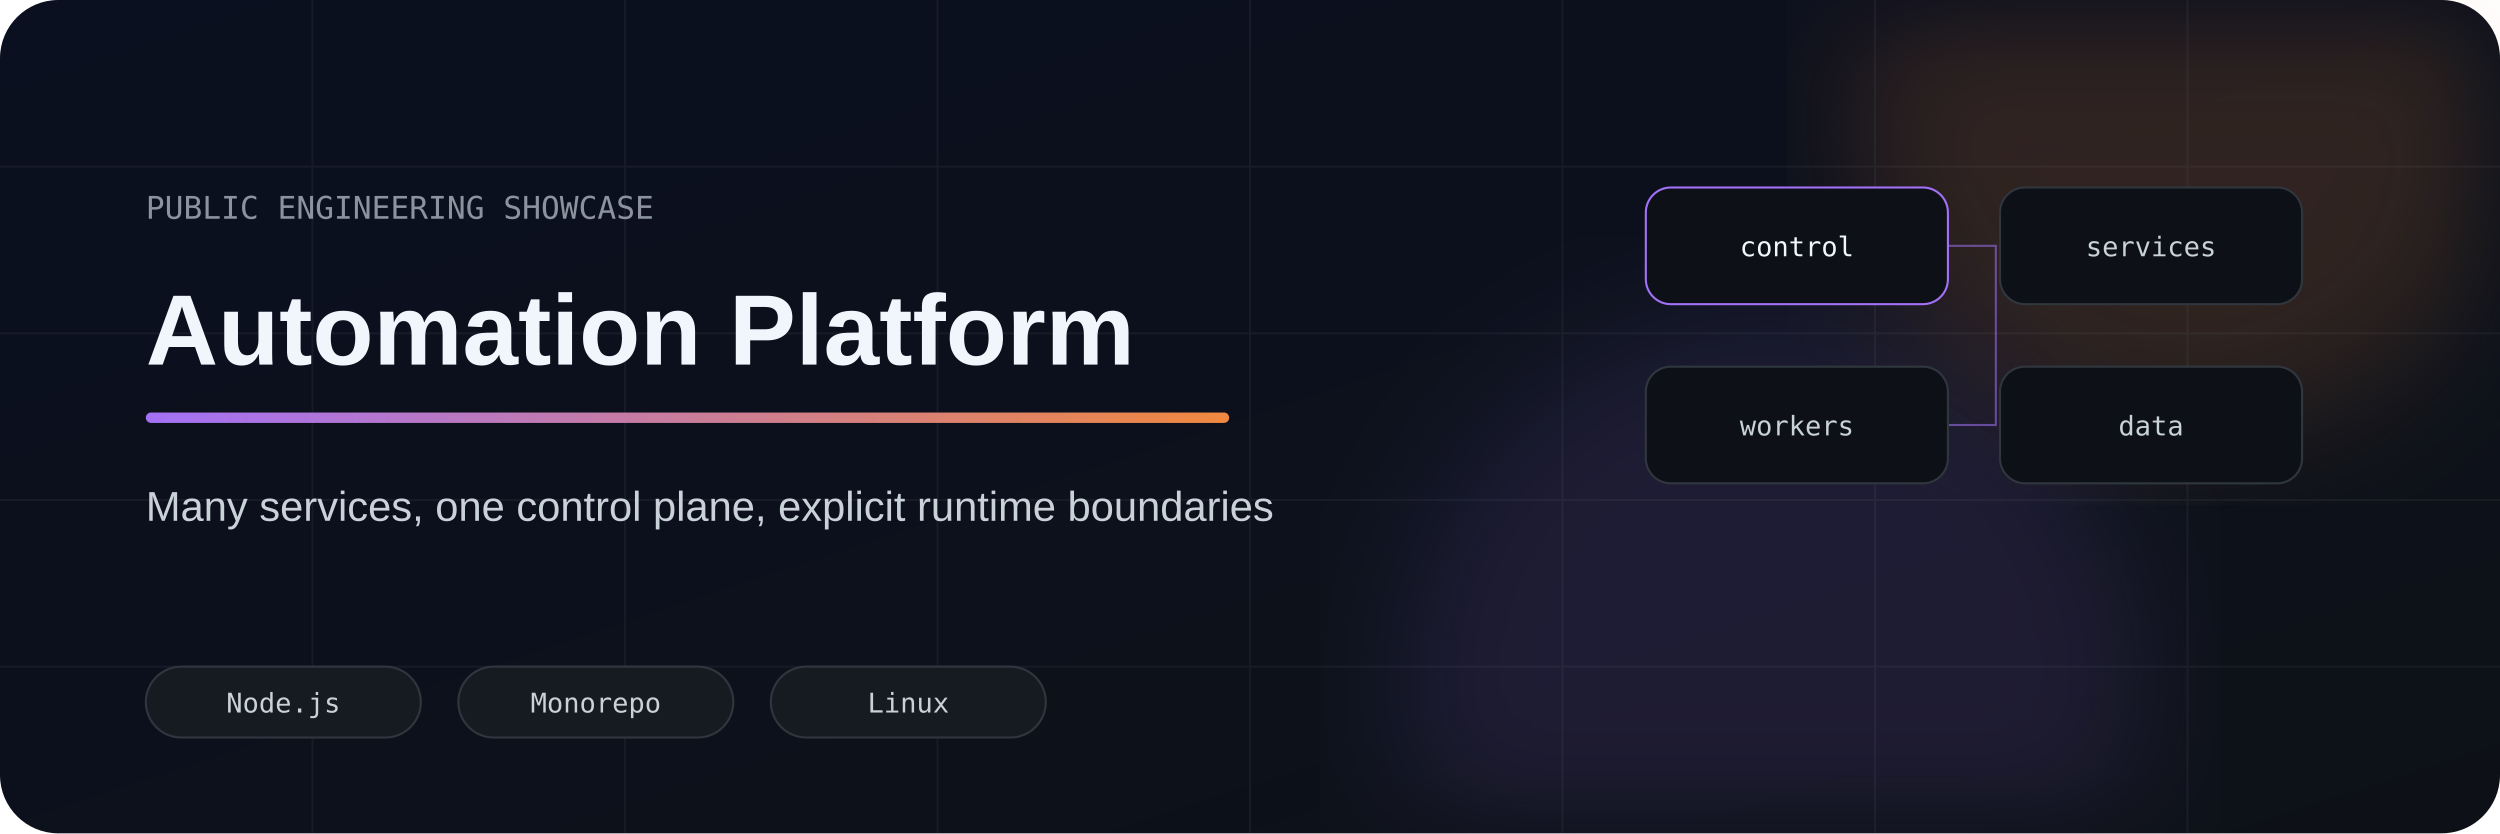
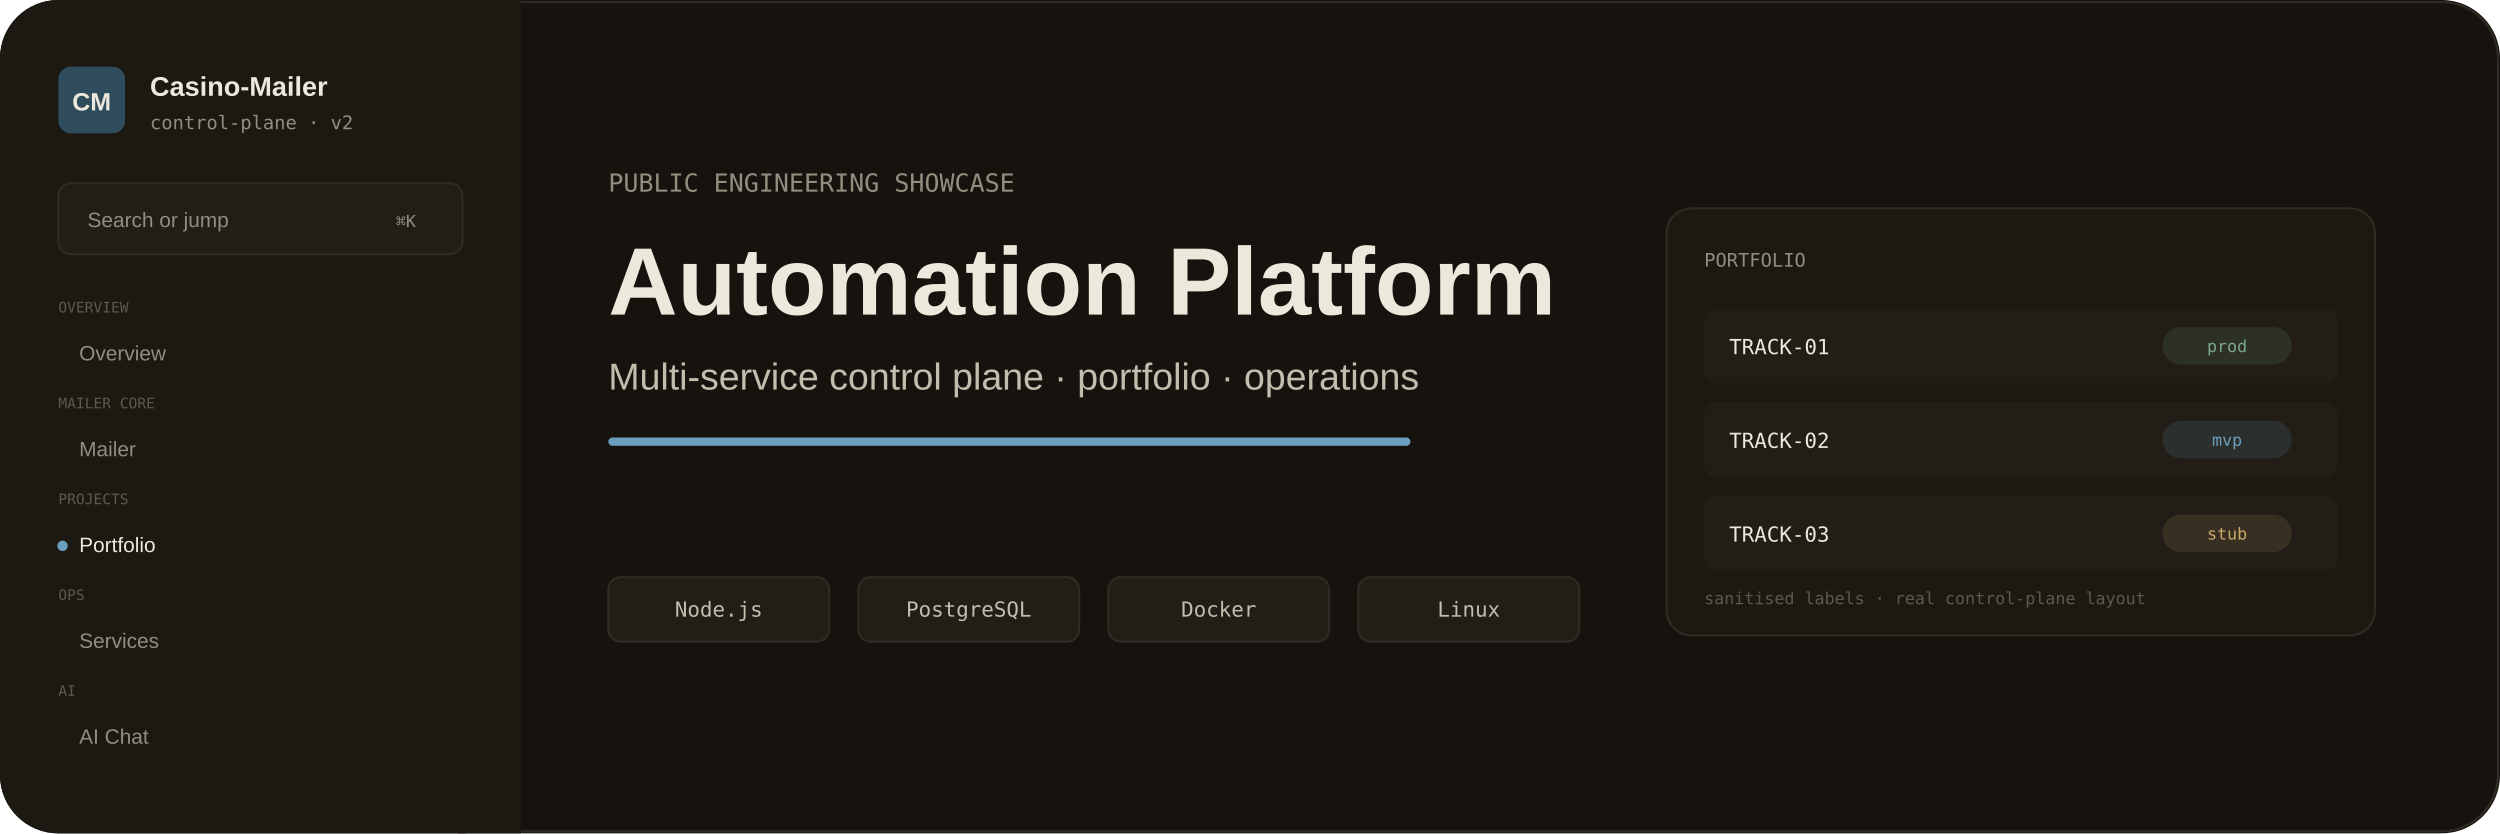
<svg xmlns="http://www.w3.org/2000/svg" width="1200" height="400" viewBox="0 0 1200 400">
-   <defs>
-     <linearGradient id="bg" x1="0" y1="0" x2="1" y2="1">
-       <stop offset="0" stop-color="#0b1020" />
-       <stop offset="1" stop-color="#0d1117" />
-     </linearGradient>
-     <linearGradient id="a" x1="0" y1="0" x2="1" y2="0">
-       <stop offset="0" stop-color="#a371f7" />
-       <stop offset="1" stop-color="#f0883e" />
-     </linearGradient>
-     <filter id="g">
-       <feGaussianBlur stdDeviation="32" />
-     </filter>
-   </defs>
-   <rect width="1200" height="400" rx="28" fill="url(#bg)" />
-   <circle cx="1050" cy="50" r="160" fill="#f0883e" opacity=".16" filter="url(#g)" />
-   <circle cx="850" cy="330" r="180" fill="#a371f7" opacity=".12" filter="url(#g)" />
-   <g opacity=".08" stroke="#8b949e">
-     <path d="M0 80H1200M0 160H1200M0 240H1200M0 320H1200" />
-     <path d="M150 0V400M300 0V400M450 0V400M600 0V400M750 0V400M900 0V400M1050 0V400" />
+   <rect width="1200" height="400" rx="28" fill="#16130e" />
+   <rect x="1" y="1" width="1198" height="398" rx="27" fill="none" stroke="#302b22" />
+   <rect x="0" y="0" width="250" height="400" rx="28" fill="#1c1913" />
+   <rect x="220" y="0" width="30" height="400" fill="#1c1913" />
+   <g transform="translate(28 32)">
+     <rect width="32" height="32" rx="6" fill="#2f4c5c" />
+     <text x="16" y="21" text-anchor="middle" fill="#ede8dc" font-family="Arial" font-size="12" font-weight="700">CM</text>
+     <text x="44" y="14" fill="#ede8dc" font-family="Arial" font-size="13" font-weight="700">Casino-Mailer</text>
+     <text x="44" y="30" fill="#938d7f" font-family="monospace" font-size="9">control-plane · v2</text>
  </g>
-   <text x="70" y="105" fill="#8b949e" font-family="monospace" font-size="15">PUBLIC ENGINEERING SHOWCASE</text>
-   <text x="70" y="175" fill="#f0f6fc" font-family="Arial,Helvetica,sans-serif" font-size="48" font-weight="700">Automation Platform</text>
-   <rect x="70" y="198" width="520" height="5" rx="2.5" fill="url(#a)" />
-   <text x="70" y="250" fill="#c9d1d9" font-family="Arial,Helvetica,sans-serif" font-size="20">Many services, one control plane, explicit runtime boundaries</text>
-   <g transform="translate(70 320)">
-     <rect width="132" height="34" rx="17" fill="#161b22" stroke="#30363d" />
-     <text x="66" y="22" text-anchor="middle" fill="#c9d1d9" font-family="monospace" font-size="13">Node.js</text>
+   <rect x="28" y="88" width="194" height="34" rx="6" fill="#221e17" stroke="#302b22" />
+   <text x="42" y="109" fill="#938d7f" font-family="Arial" font-size="10">Search or jump</text>
+   <text x="190" y="109" fill="#938d7f" font-family="monospace" font-size="8">⌘K</text>
+   <g transform="translate(28 150)">
+     <text x="0" y="0" fill="#5e5849" font-family="monospace" font-size="7">OVERVIEW</text>
+     <text x="10" y="23" fill="#938d7f" font-family="Arial" font-size="10">Overview</text>
+     <circle cx="2" cy="20" r="2.5" fill="transparent" />
  </g>
-   <g transform="translate(220 320)">
-     <rect width="132" height="34" rx="17" fill="#161b22" stroke="#30363d" />
-     <text x="66" y="22" text-anchor="middle" fill="#c9d1d9" font-family="monospace" font-size="13">Monorepo</text>
+   <g transform="translate(28 196)">
+     <text x="0" y="0" fill="#5e5849" font-family="monospace" font-size="7">MAILER CORE</text>
+     <text x="10" y="23" fill="#938d7f" font-family="Arial" font-size="10">Mailer</text>
+     <circle cx="2" cy="20" r="2.5" fill="transparent" />
  </g>
-   <g transform="translate(370 320)">
-     <rect width="132" height="34" rx="17" fill="#161b22" stroke="#30363d" />
-     <text x="66" y="22" text-anchor="middle" fill="#c9d1d9" font-family="monospace" font-size="13">Linux</text>
+   <g transform="translate(28 242)">
+     <text x="0" y="0" fill="#5e5849" font-family="monospace" font-size="7">PROJECTS</text>
+     <text x="10" y="23" fill="#ede8dc" font-family="Arial" font-size="10">Portfolio</text>
+     <circle cx="2" cy="20" r="2.5" fill="#6a9fbd" />
  </g>
-   <path d="M935 118 L958 118 L958 204 L790 204" fill="none" stroke="#a371f7" opacity=".55" />
-   <g transform="translate(790 90)">
-     <rect width="145" height="56" rx="12" fill="#0d1117" stroke="#a371f7" />
-     <text x="72.5" y="33" text-anchor="middle" fill="#f0f6fc" font-family="monospace" font-size="13">control</text>
+   <g transform="translate(28 288)">
+     <text x="0" y="0" fill="#5e5849" font-family="monospace" font-size="7">OPS</text>
+     <text x="10" y="23" fill="#938d7f" font-family="Arial" font-size="10">Services</text>
+     <circle cx="2" cy="20" r="2.5" fill="transparent" />
  </g>
-   <g transform="translate(960 90)">
-     <rect width="145" height="56" rx="12" fill="#0d1117" stroke="#30363d" />
-     <text x="72.5" y="33" text-anchor="middle" fill="#c9d1d9" font-family="monospace" font-size="13">services</text>
+   <g transform="translate(28 334)">
+     <text x="0" y="0" fill="#5e5849" font-family="monospace" font-size="7">AI</text>
+     <text x="10" y="23" fill="#938d7f" font-family="Arial" font-size="10">AI Chat</text>
+     <circle cx="2" cy="20" r="2.5" fill="transparent" />
  </g>
-   <g transform="translate(790 176)">
-     <rect width="145" height="56" rx="12" fill="#0d1117" stroke="#30363d" />
-     <text x="72.5" y="33" text-anchor="middle" fill="#c9d1d9" font-family="monospace" font-size="13">workers</text>
+   <text x="292" y="92" fill="#938d7f" font-family="monospace" font-size="12">PUBLIC ENGINEERING SHOWCASE</text>
+   <text x="292" y="151" fill="#ede8dc" font-family="Arial" font-size="46" font-weight="700">Automation Platform</text>
+   <text x="292" y="187" fill="#c3bdae" font-family="Arial" font-size="18">Multi-service control plane · portfolio · operations</text>
+   <rect x="292" y="210" width="385" height="4" rx="2" fill="#6a9fbd" />
+   <g transform="translate(292 277)">
+     <g transform="translate(0 0)">
+       <rect width="106" height="31" rx="6" fill="#221e17" stroke="#302b22" />
+       <text x="53" y="19" text-anchor="middle" fill="#c3bdae" font-family="monospace" font-size="10">Node.js</text>
+     </g>
+     <g transform="translate(120 0)">
+       <rect width="106" height="31" rx="6" fill="#221e17" stroke="#302b22" />
+       <text x="53" y="19" text-anchor="middle" fill="#c3bdae" font-family="monospace" font-size="10">PostgreSQL</text>
+     </g>
+     <g transform="translate(240 0)">
+       <rect width="106" height="31" rx="6" fill="#221e17" stroke="#302b22" />
+       <text x="53" y="19" text-anchor="middle" fill="#c3bdae" font-family="monospace" font-size="10">Docker</text>
+     </g>
+     <g transform="translate(360 0)">
+       <rect width="106" height="31" rx="6" fill="#221e17" stroke="#302b22" />
+       <text x="53" y="19" text-anchor="middle" fill="#c3bdae" font-family="monospace" font-size="10">Linux</text>
+     </g>
  </g>
-   <g transform="translate(960 176)">
-     <rect width="145" height="56" rx="12" fill="#0d1117" stroke="#30363d" />
-     <text x="72.5" y="33" text-anchor="middle" fill="#c9d1d9" font-family="monospace" font-size="13">data</text>
+   <g transform="translate(800 100)">
+     <rect width="340" height="205" rx="12" fill="#1c1913" stroke="#302b22" />
+     <text x="18" y="28" fill="#938d7f" font-family="monospace" font-size="9">PORTFOLIO</text>
+     <g transform="translate(18 48)">
+       <rect width="304" height="36" rx="6" fill="#221e17" />
+       <text x="12" y="22" fill="#ede8dc" font-family="monospace" font-size="10">TRACK-01</text>
+       <rect x="220" y="9" width="62" height="18" rx="9" fill="#7aa88922" />
+       <text x="251" y="21" text-anchor="middle" fill="#7aa889" font-family="monospace" font-size="8">prod</text>
+     </g>
+     <g transform="translate(18 93)">
+       <rect width="304" height="36" rx="6" fill="#221e17" />
+       <text x="12" y="22" fill="#ede8dc" font-family="monospace" font-size="10">TRACK-02</text>
+       <rect x="220" y="9" width="62" height="18" rx="9" fill="#6a9fbd22" />
+       <text x="251" y="21" text-anchor="middle" fill="#6a9fbd" font-family="monospace" font-size="8">mvp</text>
+     </g>
+     <g transform="translate(18 138)">
+       <rect width="304" height="36" rx="6" fill="#221e17" />
+       <text x="12" y="22" fill="#ede8dc" font-family="monospace" font-size="10">TRACK-03</text>
+       <rect x="220" y="9" width="62" height="18" rx="9" fill="#c9a86922" />
+       <text x="251" y="21" text-anchor="middle" fill="#c9a869" font-family="monospace" font-size="8">stub</text>
+     </g>
+     <text x="18" y="190" fill="#5e5849" font-family="monospace" font-size="8">sanitised labels · real control-plane layout</text>
  </g>
</svg>
